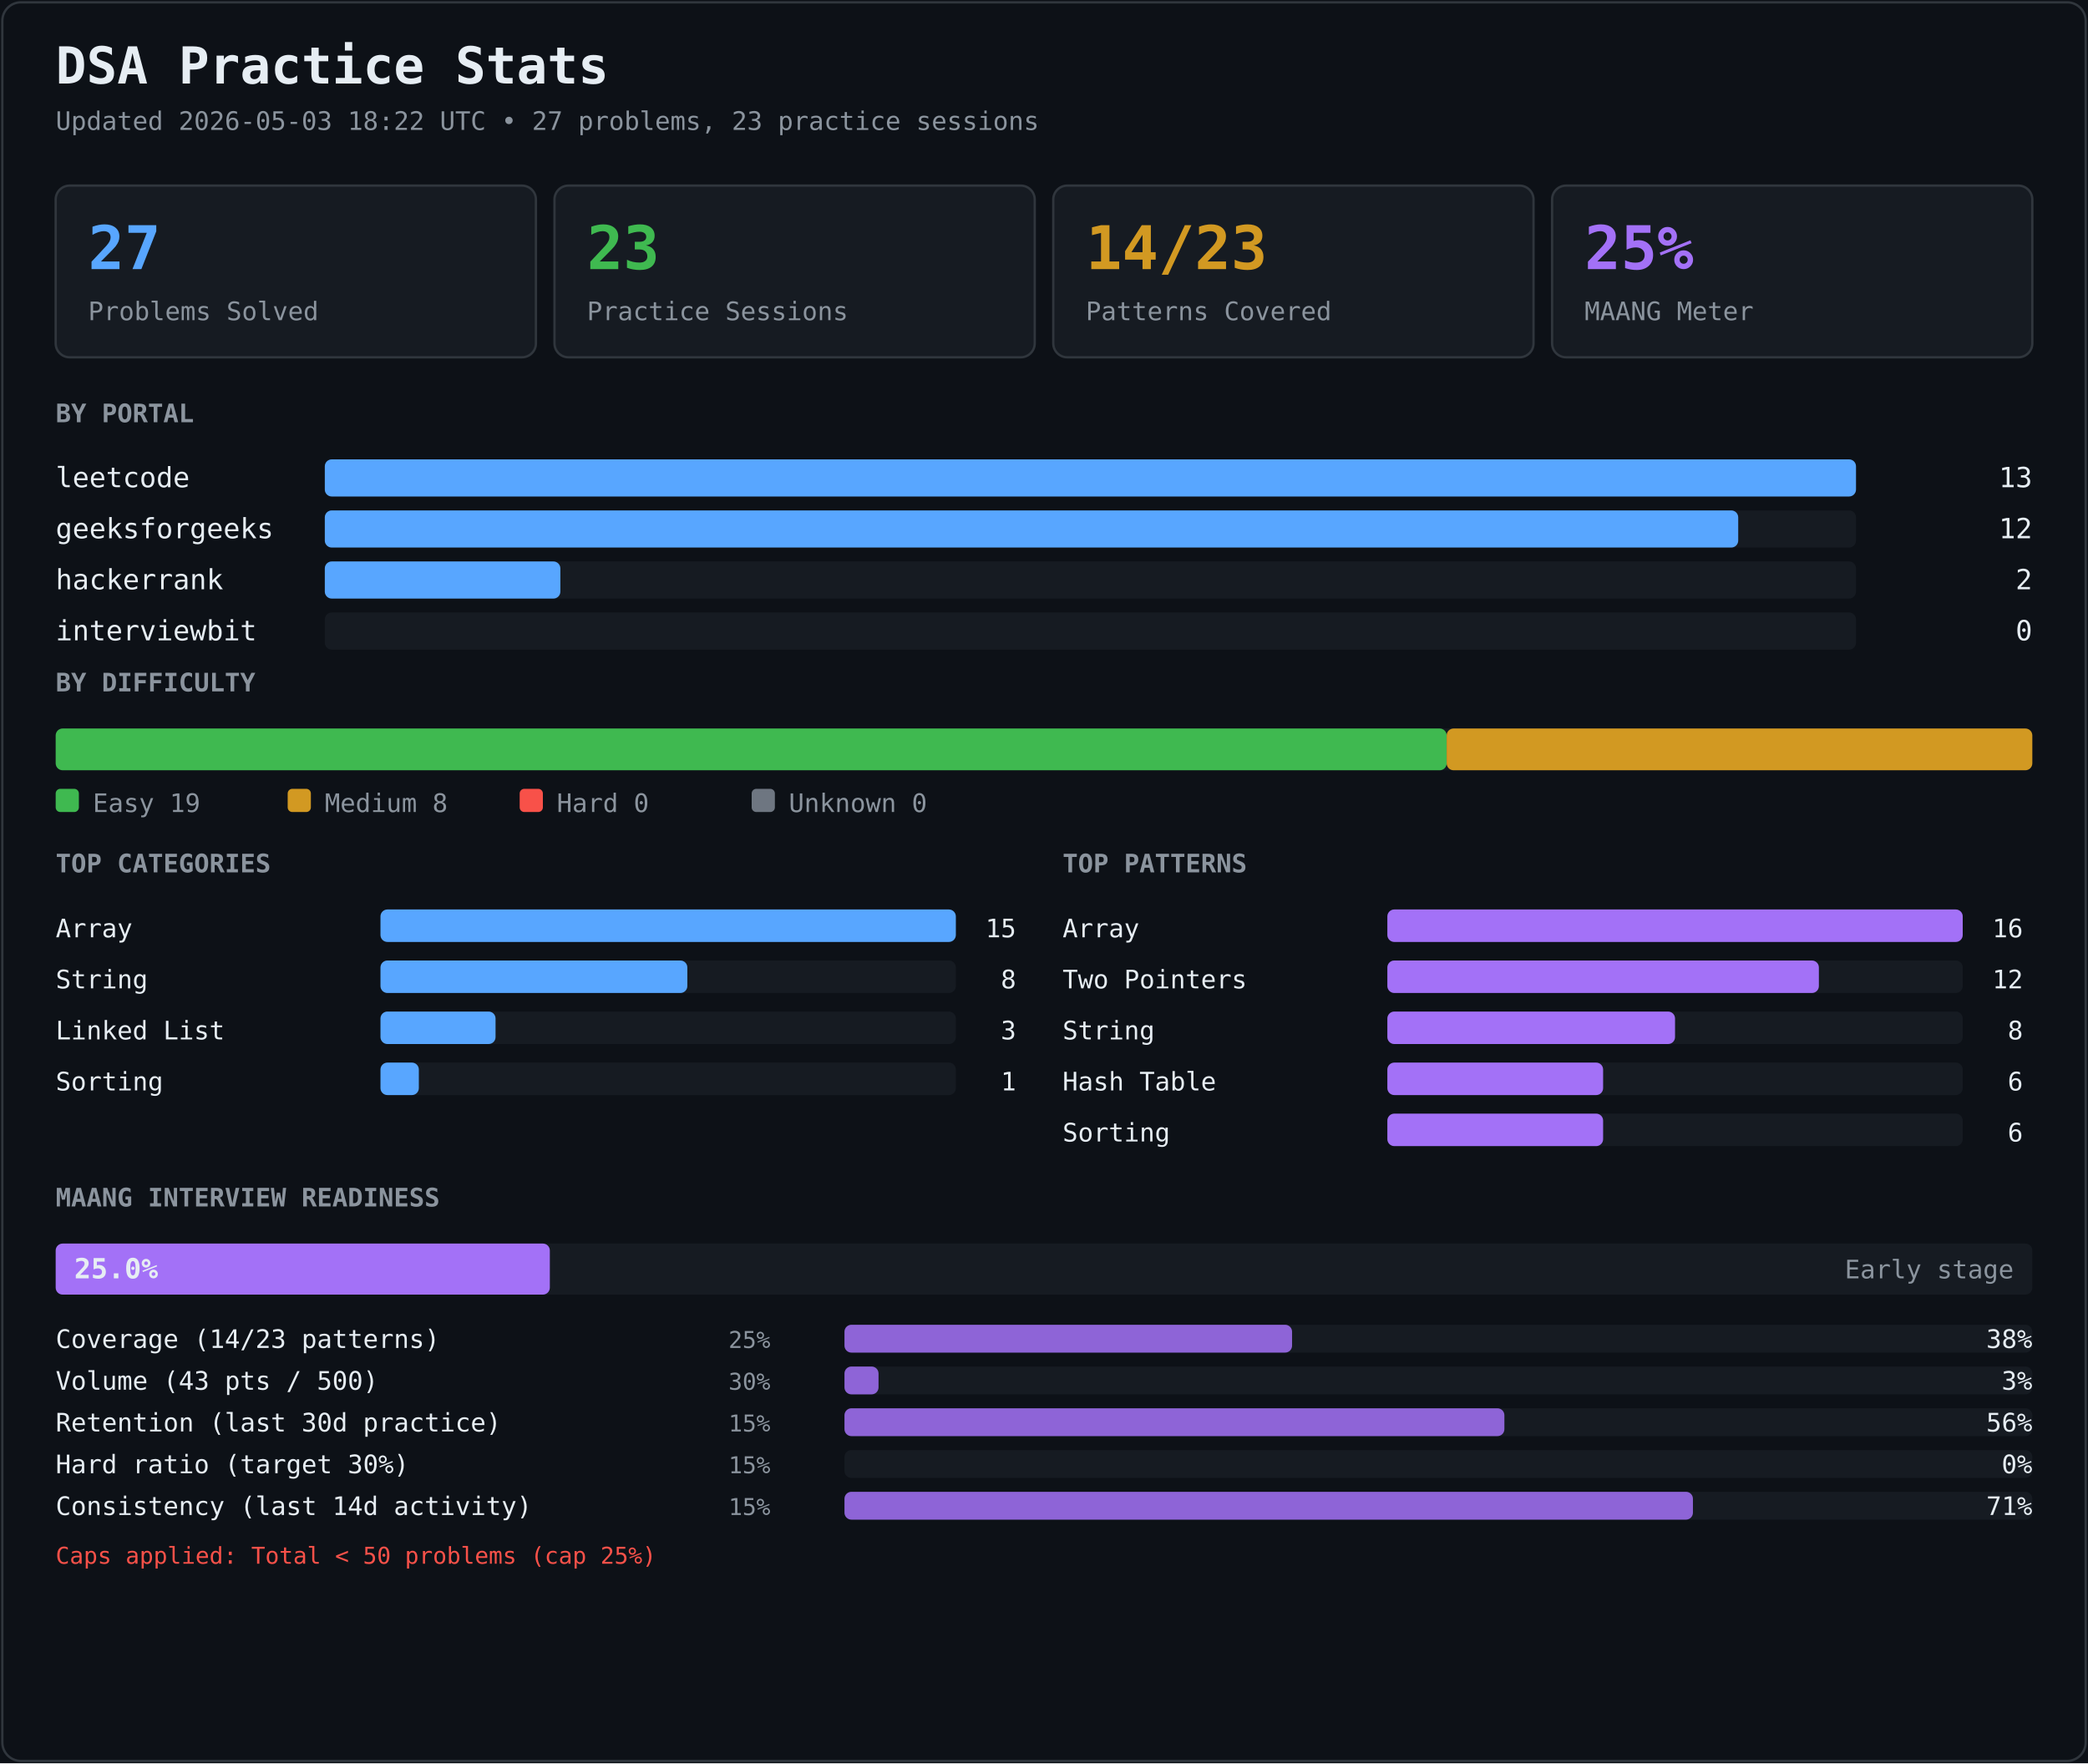
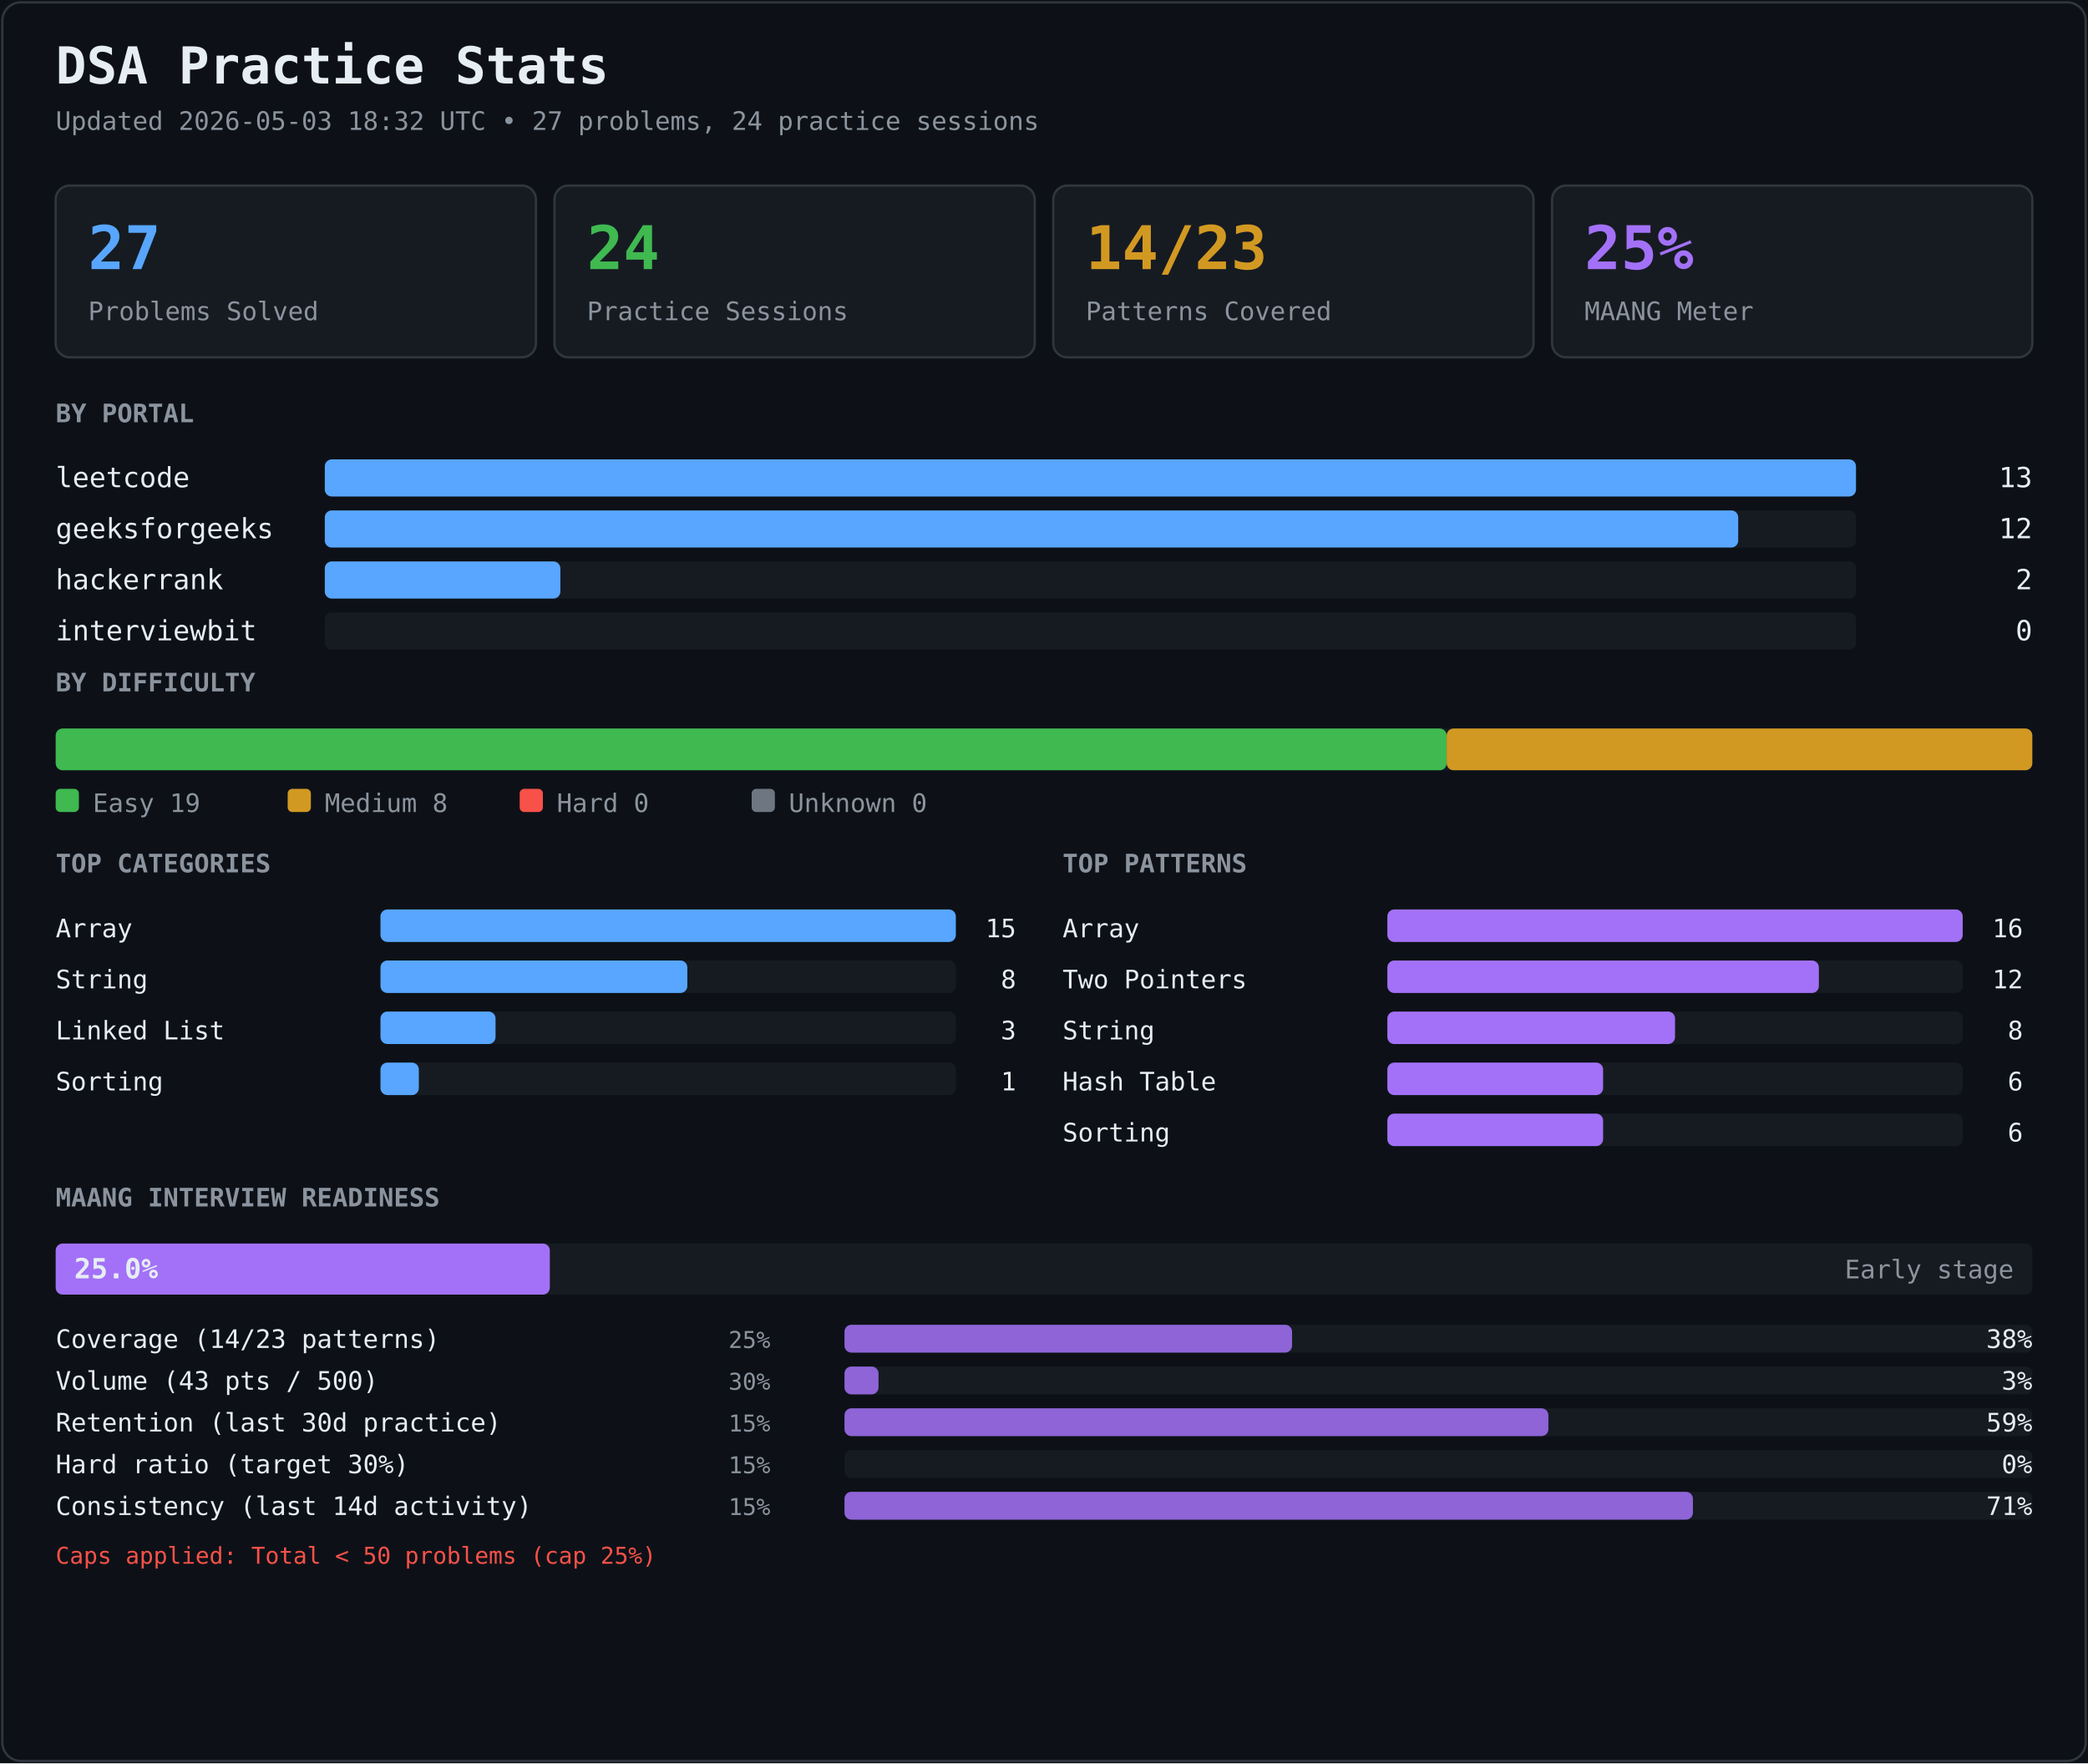
<svg xmlns="http://www.w3.org/2000/svg" width="900" height="760" viewBox="0 0 900 760">
  <rect width="900" height="760" fill="#0d1117" />
  <rect x="1" y="1" width="898" height="758" fill="none" stroke="#30363d" rx="8" />
  <text x="24" y="36" font-family="ui-monospace, SFMono-Regular, Menlo, Consolas, monospace" font-size="22" font-weight="700" fill="#e6edf3" text-anchor="start">DSA Practice Stats</text>
-   <text x="24" y="56" font-family="ui-monospace, SFMono-Regular, Menlo, Consolas, monospace" font-size="11" font-weight="400" fill="#8b949e" text-anchor="start">Updated 2026-05-03 18:22 UTC • 27 problems, 23 practice sessions</text>
+   <text x="24" y="56" font-family="ui-monospace, SFMono-Regular, Menlo, Consolas, monospace" font-size="11" font-weight="400" fill="#8b949e" text-anchor="start">Updated 2026-05-03 18:32 UTC • 27 problems, 24 practice sessions</text>
  <rect x="24" y="80" width="207" height="74" rx="6" fill="#161b22" stroke="#30363d" />
  <text x="38" y="116" font-family="ui-monospace, SFMono-Regular, Menlo, Consolas, monospace" font-size="26" font-weight="700" fill="#58a6ff" text-anchor="start">27</text>
  <text x="38" y="138" font-family="ui-monospace, SFMono-Regular, Menlo, Consolas, monospace" font-size="11" font-weight="400" fill="#8b949e" text-anchor="start">Problems Solved</text>
  <rect x="239" y="80" width="207" height="74" rx="6" fill="#161b22" stroke="#30363d" />
-   <text x="253" y="116" font-family="ui-monospace, SFMono-Regular, Menlo, Consolas, monospace" font-size="26" font-weight="700" fill="#3fb950" text-anchor="start">23</text>
+   <text x="253" y="116" font-family="ui-monospace, SFMono-Regular, Menlo, Consolas, monospace" font-size="26" font-weight="700" fill="#3fb950" text-anchor="start">24</text>
  <text x="253" y="138" font-family="ui-monospace, SFMono-Regular, Menlo, Consolas, monospace" font-size="11" font-weight="400" fill="#8b949e" text-anchor="start">Practice Sessions</text>
  <rect x="454" y="80" width="207" height="74" rx="6" fill="#161b22" stroke="#30363d" />
  <text x="468" y="116" font-family="ui-monospace, SFMono-Regular, Menlo, Consolas, monospace" font-size="26" font-weight="700" fill="#d29922" text-anchor="start">14/23</text>
  <text x="468" y="138" font-family="ui-monospace, SFMono-Regular, Menlo, Consolas, monospace" font-size="11" font-weight="400" fill="#8b949e" text-anchor="start">Patterns Covered</text>
  <rect x="669" y="80" width="207" height="74" rx="6" fill="#161b22" stroke="#30363d" />
  <text x="683" y="116" font-family="ui-monospace, SFMono-Regular, Menlo, Consolas, monospace" font-size="26" font-weight="700" fill="#a371f7" text-anchor="start">25%</text>
  <text x="683" y="138" font-family="ui-monospace, SFMono-Regular, Menlo, Consolas, monospace" font-size="11" font-weight="400" fill="#8b949e" text-anchor="start">MAANG Meter</text>
  <text x="24" y="182" font-family="ui-monospace, SFMono-Regular, Menlo, Consolas, monospace" font-size="11" font-weight="700" fill="#8b949e" text-anchor="start">BY PORTAL</text>
  <text x="24" y="210" font-family="ui-monospace, SFMono-Regular, Menlo, Consolas, monospace" font-size="12" font-weight="400" fill="#e6edf3" text-anchor="start">leetcode</text>
  <rect x="140" y="198" width="660" height="16" rx="3" fill="#161b22" opacity="1" />
  <rect x="140" y="198" width="660" height="16" rx="3" fill="#58a6ff" opacity="1" />
  <text x="876" y="210" font-family="ui-monospace, SFMono-Regular, Menlo, Consolas, monospace" font-size="12" font-weight="400" fill="#e6edf3" text-anchor="end">13</text>
  <text x="24" y="232" font-family="ui-monospace, SFMono-Regular, Menlo, Consolas, monospace" font-size="12" font-weight="400" fill="#e6edf3" text-anchor="start">geeksforgeeks</text>
  <rect x="140" y="220" width="660" height="16" rx="3" fill="#161b22" opacity="1" />
  <rect x="140" y="220" width="609.231" height="16" rx="3" fill="#58a6ff" opacity="1" />
  <text x="876" y="232" font-family="ui-monospace, SFMono-Regular, Menlo, Consolas, monospace" font-size="12" font-weight="400" fill="#e6edf3" text-anchor="end">12</text>
  <text x="24" y="254" font-family="ui-monospace, SFMono-Regular, Menlo, Consolas, monospace" font-size="12" font-weight="400" fill="#e6edf3" text-anchor="start">hackerrank</text>
  <rect x="140" y="242" width="660" height="16" rx="3" fill="#161b22" opacity="1" />
  <rect x="140" y="242" width="101.538" height="16" rx="3" fill="#58a6ff" opacity="1" />
  <text x="876" y="254" font-family="ui-monospace, SFMono-Regular, Menlo, Consolas, monospace" font-size="12" font-weight="400" fill="#e6edf3" text-anchor="end">2</text>
  <text x="24" y="276" font-family="ui-monospace, SFMono-Regular, Menlo, Consolas, monospace" font-size="12" font-weight="400" fill="#e6edf3" text-anchor="start">interviewbit</text>
  <rect x="140" y="264" width="660" height="16" rx="3" fill="#161b22" opacity="1" />
  <text x="876" y="276" font-family="ui-monospace, SFMono-Regular, Menlo, Consolas, monospace" font-size="12" font-weight="400" fill="#e6edf3" text-anchor="end">0</text>
  <text x="24" y="298" font-family="ui-monospace, SFMono-Regular, Menlo, Consolas, monospace" font-size="11" font-weight="700" fill="#8b949e" text-anchor="start">BY DIFFICULTY</text>
  <rect x="24" y="314" width="852" height="18" rx="3" fill="#161b22" opacity="1" />
  <rect x="24" y="314" width="599.556" height="18" rx="3" fill="#3fb950" opacity="1" />
  <rect x="623.556" y="314" width="252.444" height="18" rx="3" fill="#d29922" opacity="1" />
  <rect x="24" y="340" width="10" height="10" rx="2" fill="#3fb950" />
  <text x="40" y="350" font-family="ui-monospace, SFMono-Regular, Menlo, Consolas, monospace" font-size="11" font-weight="400" fill="#8b949e" text-anchor="start">Easy 19</text>
  <rect x="124" y="340" width="10" height="10" rx="2" fill="#d29922" />
  <text x="140" y="350" font-family="ui-monospace, SFMono-Regular, Menlo, Consolas, monospace" font-size="11" font-weight="400" fill="#8b949e" text-anchor="start">Medium 8</text>
  <rect x="224" y="340" width="10" height="10" rx="2" fill="#f85149" />
  <text x="240" y="350" font-family="ui-monospace, SFMono-Regular, Menlo, Consolas, monospace" font-size="11" font-weight="400" fill="#8b949e" text-anchor="start">Hard 0</text>
  <rect x="324" y="340" width="10" height="10" rx="2" fill="#6e7681" />
  <text x="340" y="350" font-family="ui-monospace, SFMono-Regular, Menlo, Consolas, monospace" font-size="11" font-weight="400" fill="#8b949e" text-anchor="start">Unknown 0</text>
  <text x="24" y="376" font-family="ui-monospace, SFMono-Regular, Menlo, Consolas, monospace" font-size="11" font-weight="700" fill="#8b949e" text-anchor="start">TOP CATEGORIES</text>
  <text x="458" y="376" font-family="ui-monospace, SFMono-Regular, Menlo, Consolas, monospace" font-size="11" font-weight="700" fill="#8b949e" text-anchor="start">TOP PATTERNS</text>
  <text x="24" y="404" font-family="ui-monospace, SFMono-Regular, Menlo, Consolas, monospace" font-size="11" font-weight="400" fill="#e6edf3" text-anchor="start">Array</text>
  <rect x="164" y="392" width="248" height="14" rx="3" fill="#161b22" opacity="1" />
  <rect x="164" y="392" width="248" height="14" rx="3" fill="#58a6ff" opacity="1" />
  <text x="438" y="404" font-family="ui-monospace, SFMono-Regular, Menlo, Consolas, monospace" font-size="11" font-weight="400" fill="#e6edf3" text-anchor="end">15</text>
  <text x="458" y="404" font-family="ui-monospace, SFMono-Regular, Menlo, Consolas, monospace" font-size="11" font-weight="400" fill="#e6edf3" text-anchor="start">Array</text>
  <rect x="598" y="392" width="248" height="14" rx="3" fill="#161b22" opacity="1" />
  <rect x="598" y="392" width="248" height="14" rx="3" fill="#a371f7" opacity="1" />
  <text x="872" y="404" font-family="ui-monospace, SFMono-Regular, Menlo, Consolas, monospace" font-size="11" font-weight="400" fill="#e6edf3" text-anchor="end">16</text>
  <text x="24" y="426" font-family="ui-monospace, SFMono-Regular, Menlo, Consolas, monospace" font-size="11" font-weight="400" fill="#e6edf3" text-anchor="start">String</text>
  <rect x="164" y="414" width="248" height="14" rx="3" fill="#161b22" opacity="1" />
  <rect x="164" y="414" width="132.267" height="14" rx="3" fill="#58a6ff" opacity="1" />
  <text x="438" y="426" font-family="ui-monospace, SFMono-Regular, Menlo, Consolas, monospace" font-size="11" font-weight="400" fill="#e6edf3" text-anchor="end">8</text>
  <text x="458" y="426" font-family="ui-monospace, SFMono-Regular, Menlo, Consolas, monospace" font-size="11" font-weight="400" fill="#e6edf3" text-anchor="start">Two Pointers</text>
  <rect x="598" y="414" width="248" height="14" rx="3" fill="#161b22" opacity="1" />
  <rect x="598" y="414" width="186" height="14" rx="3" fill="#a371f7" opacity="1" />
  <text x="872" y="426" font-family="ui-monospace, SFMono-Regular, Menlo, Consolas, monospace" font-size="11" font-weight="400" fill="#e6edf3" text-anchor="end">12</text>
  <text x="24" y="448" font-family="ui-monospace, SFMono-Regular, Menlo, Consolas, monospace" font-size="11" font-weight="400" fill="#e6edf3" text-anchor="start">Linked List</text>
  <rect x="164" y="436" width="248" height="14" rx="3" fill="#161b22" opacity="1" />
  <rect x="164" y="436" width="49.6" height="14" rx="3" fill="#58a6ff" opacity="1" />
  <text x="438" y="448" font-family="ui-monospace, SFMono-Regular, Menlo, Consolas, monospace" font-size="11" font-weight="400" fill="#e6edf3" text-anchor="end">3</text>
  <text x="458" y="448" font-family="ui-monospace, SFMono-Regular, Menlo, Consolas, monospace" font-size="11" font-weight="400" fill="#e6edf3" text-anchor="start">String</text>
  <rect x="598" y="436" width="248" height="14" rx="3" fill="#161b22" opacity="1" />
  <rect x="598" y="436" width="124" height="14" rx="3" fill="#a371f7" opacity="1" />
  <text x="872" y="448" font-family="ui-monospace, SFMono-Regular, Menlo, Consolas, monospace" font-size="11" font-weight="400" fill="#e6edf3" text-anchor="end">8</text>
  <text x="24" y="470" font-family="ui-monospace, SFMono-Regular, Menlo, Consolas, monospace" font-size="11" font-weight="400" fill="#e6edf3" text-anchor="start">Sorting</text>
  <rect x="164" y="458" width="248" height="14" rx="3" fill="#161b22" opacity="1" />
  <rect x="164" y="458" width="16.533" height="14" rx="3" fill="#58a6ff" opacity="1" />
  <text x="438" y="470" font-family="ui-monospace, SFMono-Regular, Menlo, Consolas, monospace" font-size="11" font-weight="400" fill="#e6edf3" text-anchor="end">1</text>
  <text x="458" y="470" font-family="ui-monospace, SFMono-Regular, Menlo, Consolas, monospace" font-size="11" font-weight="400" fill="#e6edf3" text-anchor="start">Hash Table</text>
  <rect x="598" y="458" width="248" height="14" rx="3" fill="#161b22" opacity="1" />
  <rect x="598" y="458" width="93" height="14" rx="3" fill="#a371f7" opacity="1" />
  <text x="872" y="470" font-family="ui-monospace, SFMono-Regular, Menlo, Consolas, monospace" font-size="11" font-weight="400" fill="#e6edf3" text-anchor="end">6</text>
  <text x="458" y="492" font-family="ui-monospace, SFMono-Regular, Menlo, Consolas, monospace" font-size="11" font-weight="400" fill="#e6edf3" text-anchor="start">Sorting</text>
  <rect x="598" y="480" width="248" height="14" rx="3" fill="#161b22" opacity="1" />
  <rect x="598" y="480" width="93" height="14" rx="3" fill="#a371f7" opacity="1" />
  <text x="872" y="492" font-family="ui-monospace, SFMono-Regular, Menlo, Consolas, monospace" font-size="11" font-weight="400" fill="#e6edf3" text-anchor="end">6</text>
  <text x="24" y="520" font-family="ui-monospace, SFMono-Regular, Menlo, Consolas, monospace" font-size="11" font-weight="700" fill="#8b949e" text-anchor="start">MAANG INTERVIEW READINESS</text>
  <rect x="24" y="536" width="852" height="22" rx="3" fill="#161b22" opacity="1" />
  <rect x="24" y="536" width="213" height="22" rx="3" fill="#a371f7" opacity="1" />
  <text x="32" y="551" font-family="ui-monospace, SFMono-Regular, Menlo, Consolas, monospace" font-size="12" font-weight="700" fill="#e6edf3" text-anchor="start">25.0%</text>
  <text x="868" y="551" font-family="ui-monospace, SFMono-Regular, Menlo, Consolas, monospace" font-size="11" font-weight="400" fill="#8b949e" text-anchor="end">Early stage</text>
  <text x="24" y="581" font-family="ui-monospace, SFMono-Regular, Menlo, Consolas, monospace" font-size="11" font-weight="400" fill="#e6edf3" text-anchor="start">Coverage (14/23 patterns)</text>
  <text x="314" y="581" font-family="ui-monospace, SFMono-Regular, Menlo, Consolas, monospace" font-size="10" font-weight="400" fill="#8b949e" text-anchor="start">25%</text>
  <rect x="364" y="571" width="512" height="12" rx="3" fill="#161b22" opacity="1" />
  <rect x="364" y="571" width="192.928" height="12" rx="3" fill="#a371f7" opacity="0.85" />
  <text x="876" y="581" font-family="ui-monospace, SFMono-Regular, Menlo, Consolas, monospace" font-size="11" font-weight="400" fill="#e6edf3" text-anchor="end">38%</text>
  <text x="24" y="599" font-family="ui-monospace, SFMono-Regular, Menlo, Consolas, monospace" font-size="11" font-weight="400" fill="#e6edf3" text-anchor="start">Volume (43 pts / 500)</text>
  <text x="314" y="599" font-family="ui-monospace, SFMono-Regular, Menlo, Consolas, monospace" font-size="10" font-weight="400" fill="#8b949e" text-anchor="start">30%</text>
  <rect x="364" y="589" width="512" height="12" rx="3" fill="#161b22" opacity="1" />
  <rect x="364" y="589" width="14.677" height="12" rx="3" fill="#a371f7" opacity="0.85" />
  <text x="876" y="599" font-family="ui-monospace, SFMono-Regular, Menlo, Consolas, monospace" font-size="11" font-weight="400" fill="#e6edf3" text-anchor="end">3%</text>
  <text x="24" y="617" font-family="ui-monospace, SFMono-Regular, Menlo, Consolas, monospace" font-size="11" font-weight="400" fill="#e6edf3" text-anchor="start">Retention (last 30d practice)</text>
  <text x="314" y="617" font-family="ui-monospace, SFMono-Regular, Menlo, Consolas, monospace" font-size="10" font-weight="400" fill="#8b949e" text-anchor="start">15%</text>
  <rect x="364" y="607" width="512" height="12" rx="3" fill="#161b22" opacity="1" />
-   <rect x="364" y="607" width="284.444" height="12" rx="3" fill="#a371f7" opacity="0.85" />
-   <text x="876" y="617" font-family="ui-monospace, SFMono-Regular, Menlo, Consolas, monospace" font-size="11" font-weight="400" fill="#e6edf3" text-anchor="end">56%</text>
+   <rect x="364" y="607" width="303.407" height="12" rx="3" fill="#a371f7" opacity="0.85" />
+   <text x="876" y="617" font-family="ui-monospace, SFMono-Regular, Menlo, Consolas, monospace" font-size="11" font-weight="400" fill="#e6edf3" text-anchor="end">59%</text>
  <text x="24" y="635" font-family="ui-monospace, SFMono-Regular, Menlo, Consolas, monospace" font-size="11" font-weight="400" fill="#e6edf3" text-anchor="start">Hard ratio (target 30%)</text>
  <text x="314" y="635" font-family="ui-monospace, SFMono-Regular, Menlo, Consolas, monospace" font-size="10" font-weight="400" fill="#8b949e" text-anchor="start">15%</text>
  <rect x="364" y="625" width="512" height="12" rx="3" fill="#161b22" opacity="1" />
  <rect x="364" y="625" width="0" height="12" rx="3" fill="#a371f7" opacity="0.85" />
  <text x="876" y="635" font-family="ui-monospace, SFMono-Regular, Menlo, Consolas, monospace" font-size="11" font-weight="400" fill="#e6edf3" text-anchor="end">0%</text>
  <text x="24" y="653" font-family="ui-monospace, SFMono-Regular, Menlo, Consolas, monospace" font-size="11" font-weight="400" fill="#e6edf3" text-anchor="start">Consistency (last 14d activity)</text>
  <text x="314" y="653" font-family="ui-monospace, SFMono-Regular, Menlo, Consolas, monospace" font-size="10" font-weight="400" fill="#8b949e" text-anchor="start">15%</text>
  <rect x="364" y="643" width="512" height="12" rx="3" fill="#161b22" opacity="1" />
  <rect x="364" y="643" width="365.714" height="12" rx="3" fill="#a371f7" opacity="0.85" />
  <text x="876" y="653" font-family="ui-monospace, SFMono-Regular, Menlo, Consolas, monospace" font-size="11" font-weight="400" fill="#e6edf3" text-anchor="end">71%</text>
  <text x="24" y="674" font-family="ui-monospace, SFMono-Regular, Menlo, Consolas, monospace" font-size="10" font-weight="400" fill="#f85149" text-anchor="start">Caps applied: Total &lt; 50 problems (cap 25%)</text>
</svg>
